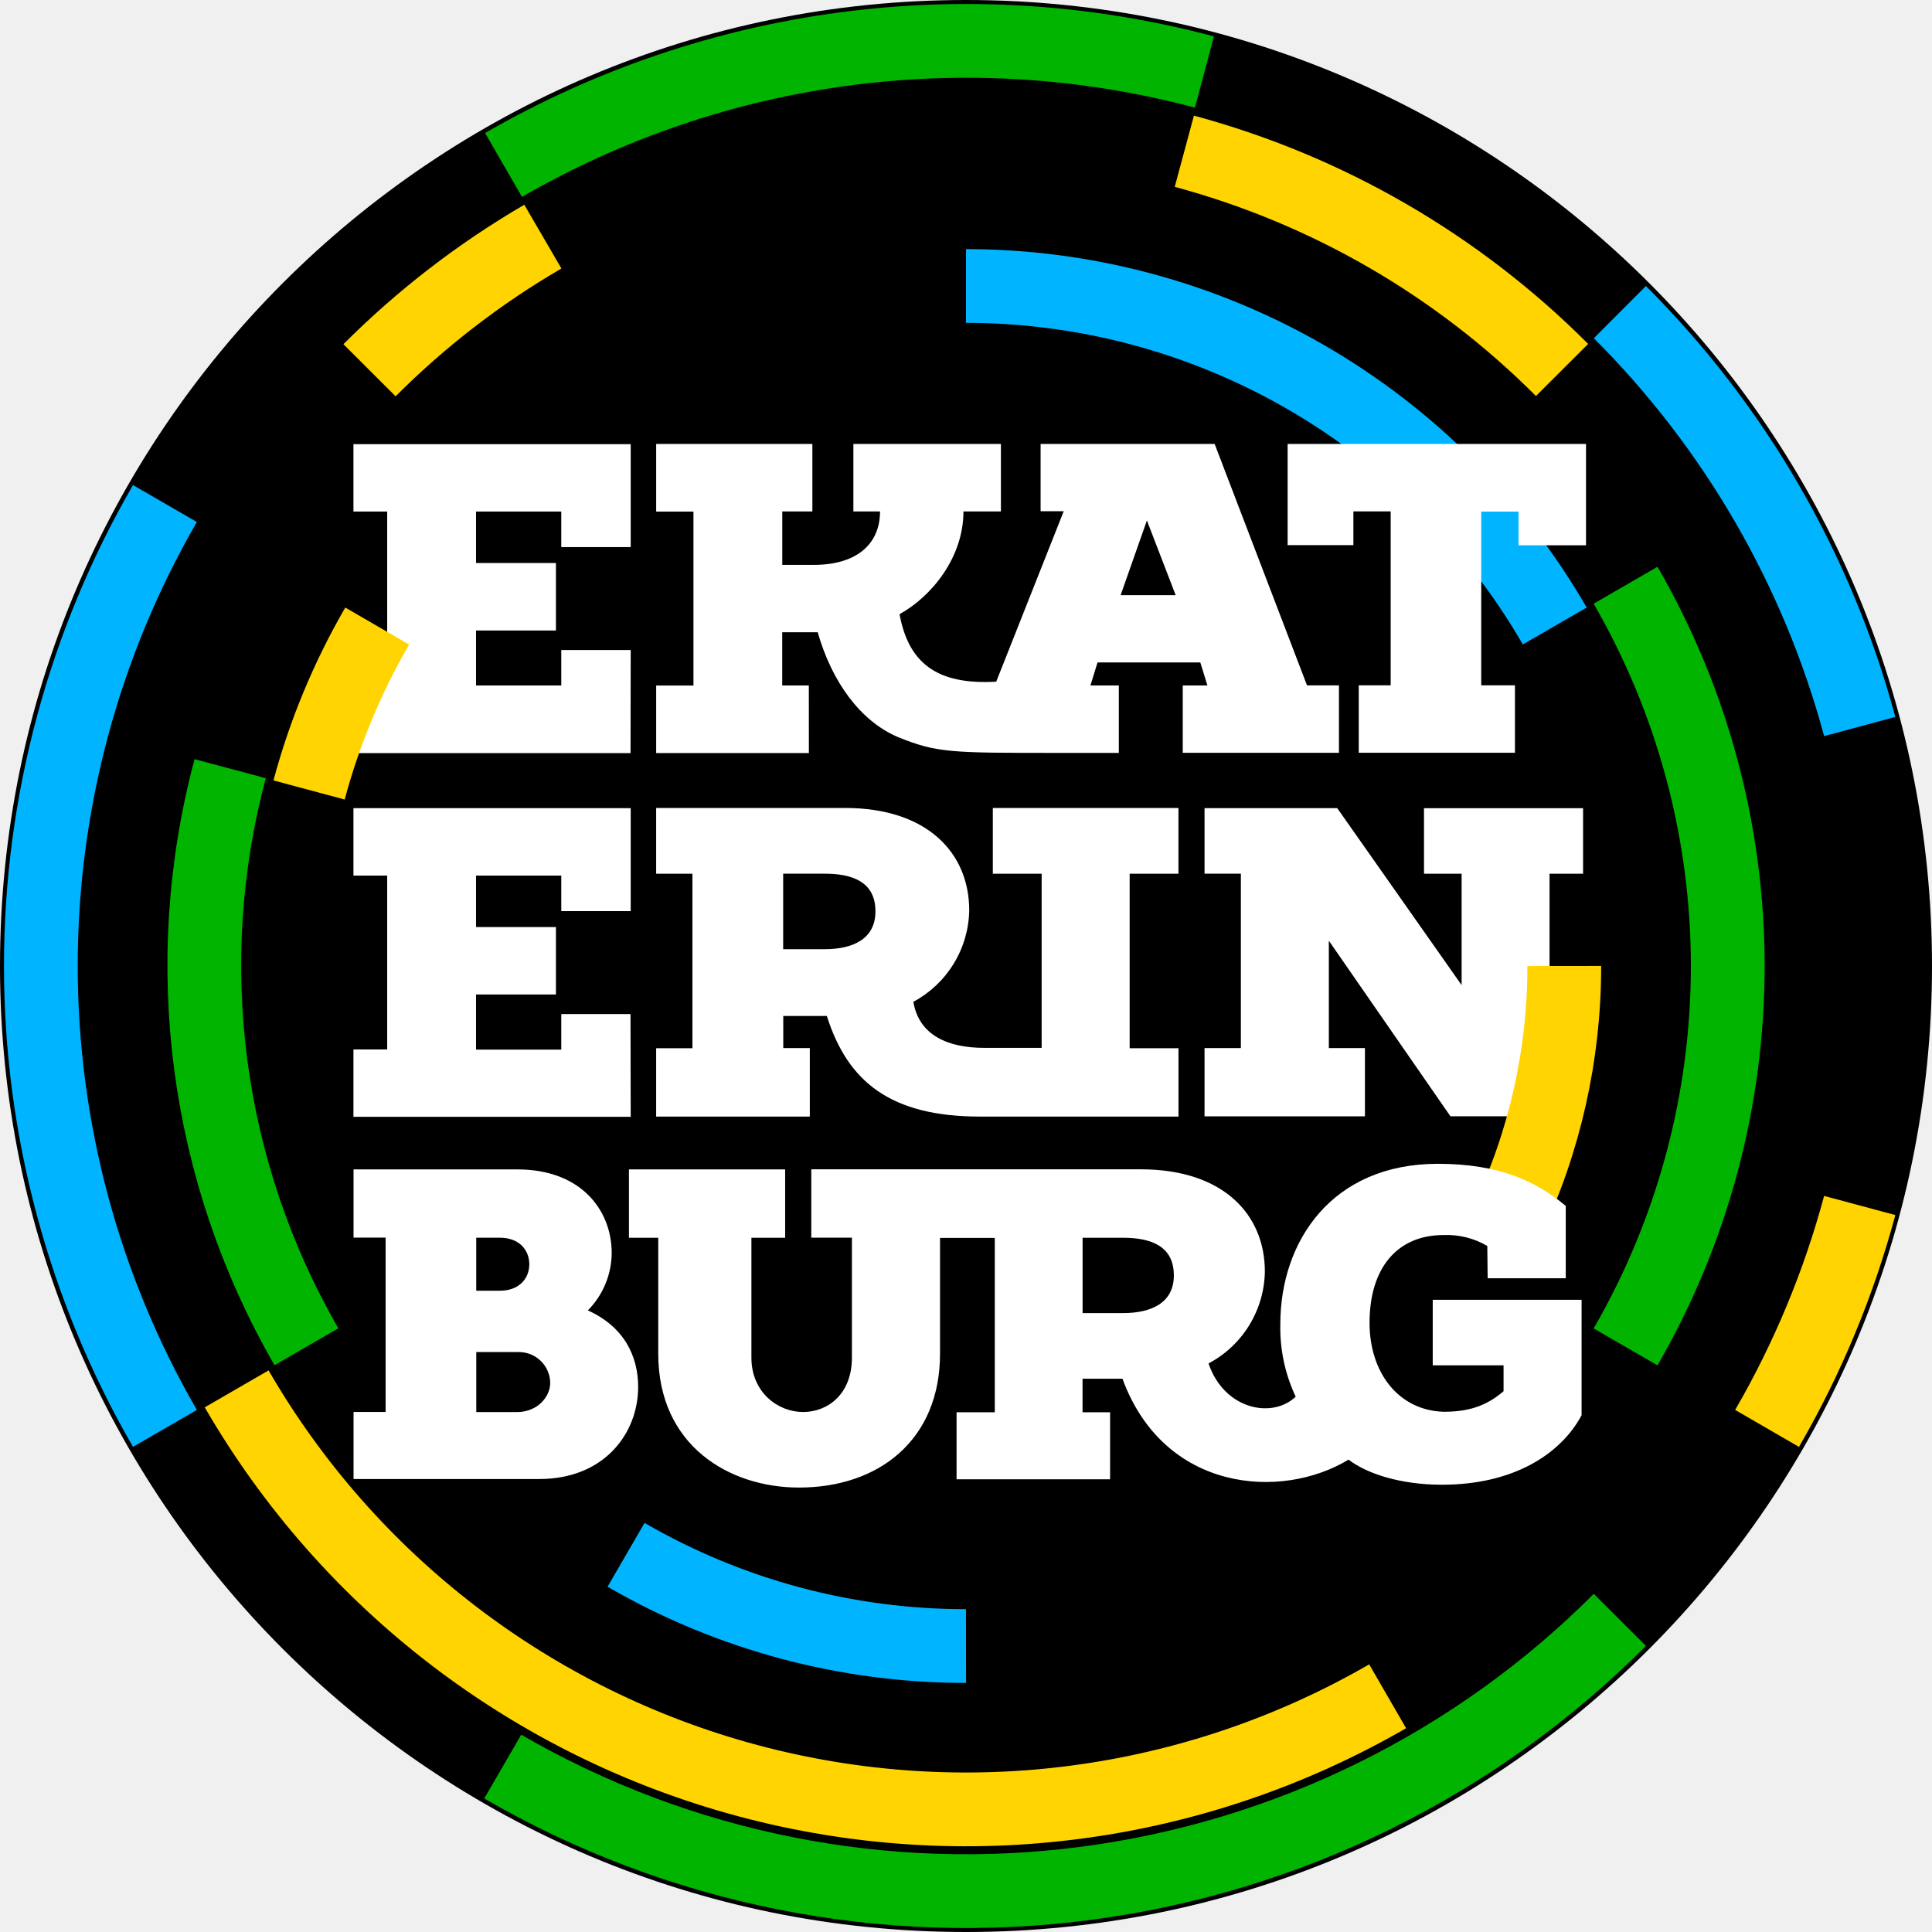
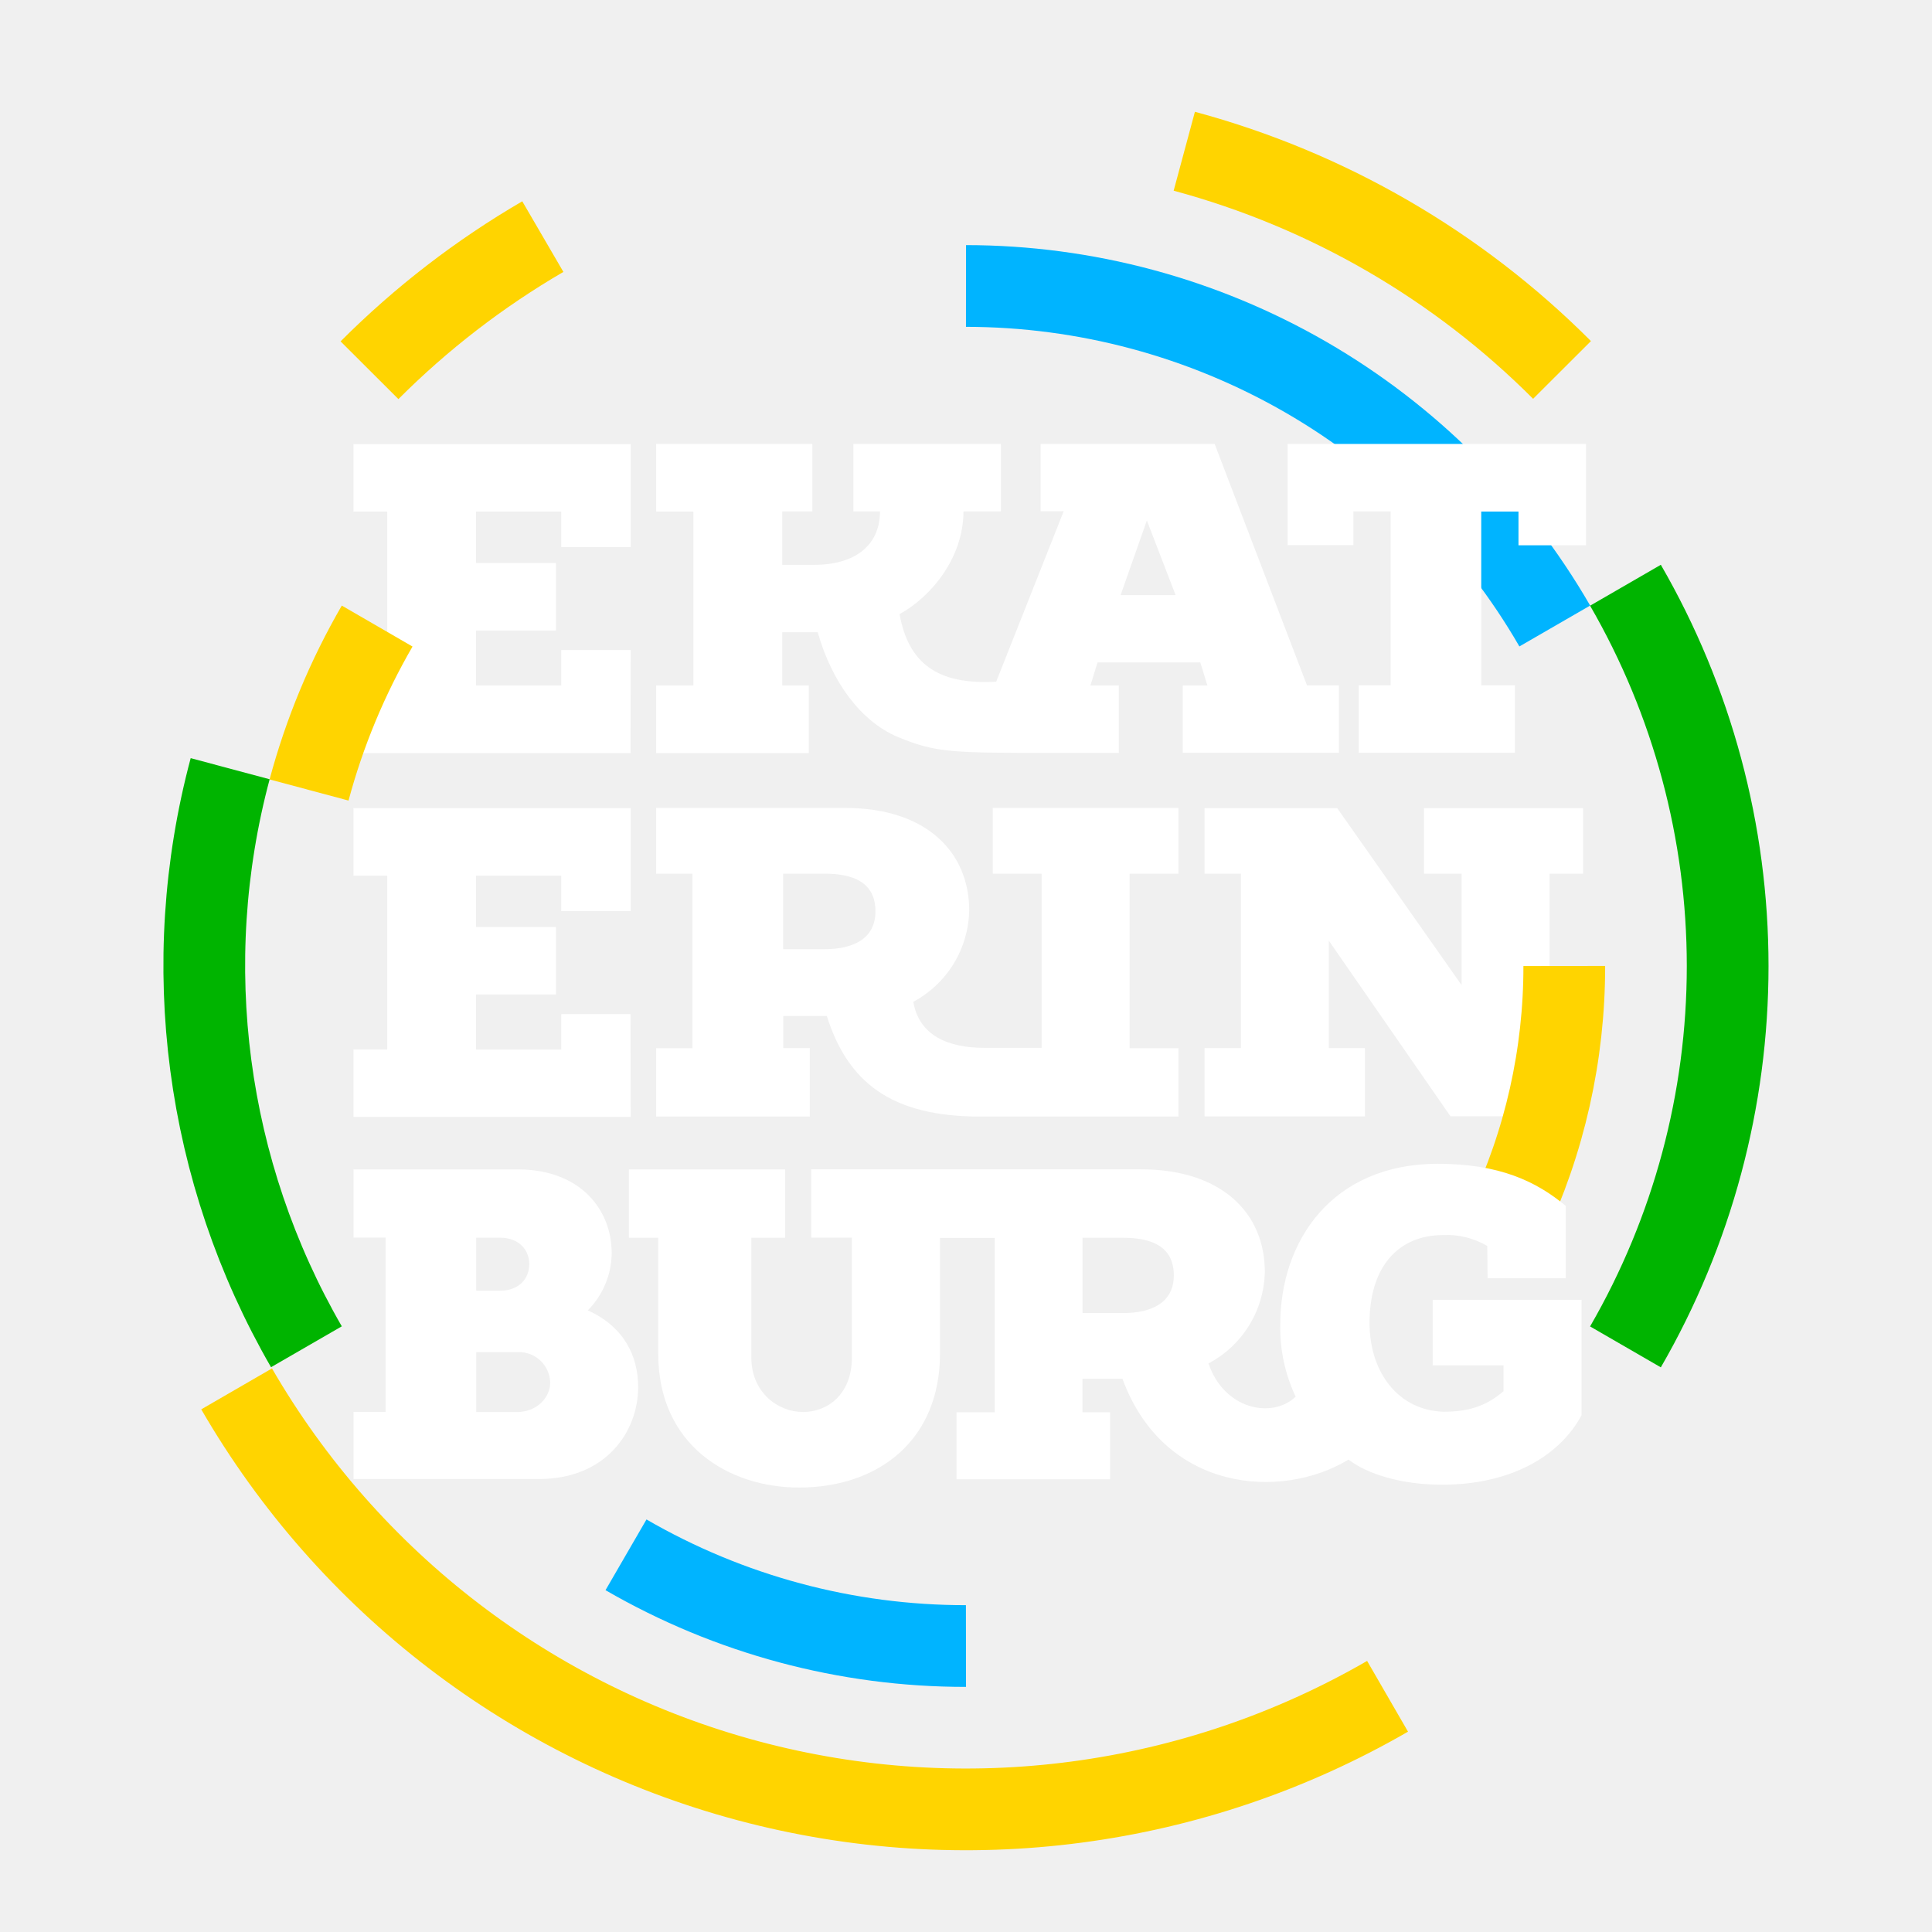
- <svg xmlns="http://www.w3.org/2000/svg" fill="none" height="120" viewBox="0 0 120 120" width="120">
-   <clipPath id="a">
-     <path d="m0 0h120v120h-120z" />
-   </clipPath>
-   <g clip-path="url(#a)">
-     <path d="m60 120c33.137 0 60-26.863 60-60s-26.863-60-60-60-60 26.863-60 60 26.863 60 60 60z" fill="#000" />
-     <path d="m60 17.762c7.412.005 14.693 1.958 21.111 5.665 6.419 3.707 11.749 9.037 15.458 15.455" stroke="#00b4ff" stroke-miterlimit="10" stroke-width="4.581" />
-     <path d="m34.176 85.887c-.005-.255-.059-.507-.162-.741-.102-.234-.249-.446-.433-.623-.184-.177-.401-.316-.638-.41-.238-.093-.491-.139-.746-.134h-2.615v3.728h2.512c1.302 0 2.081-.955 2.081-1.82zm-4.596-5.719h1.473c1.213 0 1.823-.779 1.823-1.644s-.61-1.647-1.823-1.647h-1.473zm10.057 5.98c0 2.857-2.083 5.717-6.148 5.717h-11.53v-4.167h1.992v-10.828h-1.992v-4.236h10.182c3.927 0 5.854 2.512 5.854 5.206-.014 1.332-.546 2.606-1.483 3.551 2.26 1.021 3.125 2.849 3.125 4.757zm40.34-58.573v6.283h4.085v-2.094h2.316v10.803h-1.984v4.187h9.702v-4.187h-2.094v-10.792h2.316v2.094h4.192v-6.294zm-31.333 31.381h2.584c1.731 0 3.148-.625 3.148-2.349 0-1.833-1.425-2.341-3.156-2.341h-2.576zm1.655 10.397h-9.544v-4.246h2.254v-10.838h-2.254v-4.085h11.729c5.129 0 7.716 2.808 7.716 6.357-.02 1.17-.352 2.314-.963 3.313s-1.476 1.817-2.507 2.37c.347 2.083 2.155 2.86 4.394 2.86h3.575v-10.815h-3.033v-4.085h11.53v4.085h-3.031v10.838h3.033v4.246h-12.314c-5.584 0-8.232-2.168-9.528-6.248h-2.706v1.992h1.649v4.246zm19.305-32.387h3.419l-1.787-4.639zm-19.363 9.809h-9.485v-4.197h2.316v-10.803h-2.316v-4.2h9.702v4.19h-1.869v3.319h1.986c2.535 0 4.085-1.215 4.085-3.319h-1.655v-4.19h9.163v4.19h-2.326c0 2.867-1.986 5.29-3.97 6.383.549 2.977 2.257 4.409 6.005 4.192l4.192-10.586h-1.435v-4.179h10.81l5.737 14.995h1.984v4.187h-9.702v-4.18h1.532l-.442-1.432h-6.383l-.442 1.432h1.764v4.187h-3.825c-6.618 0-7.483 0-9.912-.991-2.316-.991-4.085-3.416-4.966-6.503h-2.203v3.306h1.652z" fill="#fff" />
-     <path d="m39.162 62.987h-4.3v2.206h-5.295v-3.424h4.963v-4.187h-4.963v-3.197h5.295v2.206h4.312v-6.396h-17.221v4.19h2.096v10.8h-2.096v4.182h17.221z" fill="#fff" />
-     <path d="m88.448 54.268h2.336v6.919l-7.726-10.992h-8.242v4.07h2.257v10.831h-2.257v4.243h9.963v-4.243h-2.242v-6.666l7.552 10.905h6.156v-15.066h2.083v-4.072h-9.881z" fill="#fff" />
-     <path d="m97.16 60c.006 5.497-1.215 10.926-3.575 15.891" stroke="#ffd400" stroke-miterlimit="10" stroke-width="4.581" />
-     <path d="m39.164 46.777h-17.211v-4.2h2.096v-10.803h-2.096v-4.187h17.221v6.393h-4.312v-2.206h-5.295v3.197h4.963v4.19h-4.963v3.416h5.295v-2.203h4.312z" fill="#fff" />
-     <path d="m19.197 49.067c.957-3.565 2.38-6.988 4.231-10.182" stroke="#ffd400" stroke-miterlimit="10" stroke-width="4.581" />
-     <path d="m88.99 80.732v4.072h4.399v1.606c-1.118.965-2.255 1.277-3.728 1.277-2.773-.084-4.596-2.402-4.596-5.525 0-3.409 1.721-5.451 4.596-5.451.952-.039 1.895.196 2.717.677l.023 2.007h4.851v-4.494c-1.833-1.532-4.131-2.615-7.943-2.615-6.59 0-9.786 4.82-9.786 9.957-.036 1.556.291 3.099.955 4.506-1.442 1.386-4.432.82-5.415-2.063 1.04-.55 1.914-1.369 2.529-2.372s.951-2.152.971-3.329c0-3.559-2.586-6.357-7.716-6.357h-20.456v4.246h2.523v7.45c0 2.252-1.478 3.378-3.036 3.378-1.557 0-3.207-1.215-3.207-3.378v-7.445h2.096v-4.246h-9.702v4.246h1.82v7.2c0 5.717 4.412 8.316 8.745 8.316 4.943 0 8.757-2.946 8.757-8.316v-7.19h3.401v10.828h-2.374v4.164h9.536v-4.164h-1.711v-2.083h2.479c2.579 7.037 9.868 7.562 14.043 5.025 1.123.866 3.204 1.56 5.806 1.56 4.42 0 7.369-1.889 8.668-4.315v-7.172zm-19.231.825h-2.517v-4.677h2.512c1.731 0 3.156.511 3.156 2.339 0 1.718-1.42 2.339-3.151 2.339z" fill="#fff" />
-     <g stroke-miterlimit="10" stroke-width="4.581">
-       <path d="m38.885 96.572c6.415 3.719 13.7 5.674 21.115 5.666" stroke="#00b4ff" />
-       <path d="m19.034 83.65c-6.276-10.867-7.98-23.782-4.736-35.906" stroke="#00b400" />
-       <path d="m86.189 105.36c-12.013 6.943-26.292 8.832-39.698 5.251-13.405-3.58-24.841-12.337-31.792-24.346" stroke="#ffd400" />
-       <path d="m100.613 100.614c-8.941 8.96-20.594 14.711-33.144 16.36-12.55 1.648-25.293-.9-36.244-7.248" stroke="#00b400" />
-       <path d="m115.511 74.875c-1.303 4.848-3.238 9.503-5.755 13.846" stroke="#ffd400" />
-       <path d="m100.613 19.387c7.137 7.125 12.274 16.002 14.898 25.739" stroke="#00b4ff" />
-       <path d="m22.951 22.997c3.215-3.22 6.834-6.01 10.767-8.3" stroke="#ffd400" />
-       <path d="m31.275 10.246c13.175-7.61 28.831-9.686 43.535-5.773" stroke="#00b400" />
-       <path d="m10.244 88.721c-5.049-8.731-7.707-18.638-7.707-28.723 0-10.085 2.658-19.993 7.707-28.723" stroke="#00b4ff" />
-       <path d="m100.967 36.35c4.158 7.19 6.347 15.348 6.347 23.654s-2.189 16.464-6.347 23.654" stroke="#00b400" />
-       <path d="m73.561 9.394c8.877 2.392 16.968 7.077 23.461 13.586" stroke="#ffd400" />
-     </g>
-   </g>
+ <svg xmlns="http://www.w3.org/2000/svg" width="60" height="60" viewBox="0 0 60 60" fill="none">
+   <path d="M30 8.881C33.706 8.884 37.346 9.861 40.556 11.714C43.765 13.568 46.431 16.232 48.285 19.441" stroke="#00B4FF" stroke-width="2.538" stroke-miterlimit="10" />
+   <path d="M17.087 42.943C17.085 42.816 17.057 42.69 17.006 42.573C16.955 42.456 16.882 42.35 16.79 42.261C16.698 42.173 16.59 42.103 16.471 42.057C16.352 42.01 16.225 41.987 16.098 41.99H14.79V43.853H16.047C16.698 43.853 17.087 43.376 17.087 42.943ZM14.789 40.084H15.526C16.132 40.084 16.437 39.694 16.437 39.262C16.437 38.829 16.132 38.438 15.526 38.438H14.789V40.084ZM19.818 43.074C19.818 44.502 18.776 45.932 16.744 45.932H10.979V43.848H11.974V38.434H10.979V36.316H16.07C18.033 36.316 18.997 37.573 18.997 38.919C18.99 39.585 18.724 40.222 18.255 40.695C19.385 41.206 19.818 42.12 19.818 43.074ZM39.988 13.787V16.929H42.03V15.882H43.188V21.283H42.196V23.377H47.047V21.283H46.001V15.887H47.158V16.934H49.255V13.787H39.988ZM24.322 29.478H25.613C26.479 29.478 27.188 29.165 27.188 28.303C27.188 27.387 26.475 27.133 25.61 27.133H24.322V29.478ZM25.149 34.676H20.377V32.553H21.504V27.134H20.377V25.091H26.241C28.806 25.091 30.099 26.496 30.099 28.27C30.089 28.855 29.923 29.427 29.618 29.927C29.313 30.426 28.88 30.835 28.364 31.112C28.538 32.154 29.442 32.542 30.561 32.542H32.349V27.134H30.832V25.091H36.597V27.134H35.082V32.553H36.599V34.676H30.442C27.65 34.676 26.326 33.592 25.677 31.552H24.324V32.548H25.149V34.671V34.676ZM34.801 18.482H36.51L35.617 16.163L34.801 18.482ZM25.119 23.387H20.377V21.288H21.535V15.887H20.377V13.787H25.228V15.882H24.293V17.542H25.287C26.554 17.542 27.329 16.934 27.329 15.882H26.502V13.787H31.084V15.882H29.921C29.921 17.316 28.927 18.527 27.936 19.073C28.21 20.562 29.064 21.278 30.938 21.17L33.034 15.877H32.317V13.787H37.722L40.59 21.285H41.582V23.378H36.731V21.288H37.497L37.276 20.572H34.085L33.864 21.288H34.746V23.382H32.834C29.525 23.382 29.092 23.382 27.878 22.887C26.72 22.391 25.835 21.179 25.395 19.635H24.293V21.288H25.119V23.387Z" fill="white" />
+   <path d="M19.581 31.494H17.431V32.597H14.783V30.885H17.265V28.791H14.783V27.193H17.431V28.296H19.587V25.098H10.977V27.193H12.025V32.593H10.977V34.684H19.587L19.581 31.494Z" fill="white" />
+   <path d="M44.224 27.134H45.392V30.594L41.529 25.098H37.408V27.133H38.537V32.548H37.408V34.67H42.389V32.548H41.269V29.215L45.045 34.667H48.123V27.134H49.164V25.098H44.224V27.134Z" fill="white" />
+   <path d="M48.58 30C48.583 32.748 47.973 35.463 46.793 37.946" stroke="#FFD400" stroke-width="2.538" stroke-miterlimit="10" />
+   <path d="M19.582 23.389H10.977V21.289H12.025V15.887H10.977V13.794H19.587V16.99H17.431V15.887H14.783V17.486H17.265V19.581H14.783V21.289H17.431V20.187H19.587L19.582 23.389Z" fill="white" />
+   <path d="M9.598 24.534C10.076 22.751 10.788 21.04 11.713 19.443" stroke="#FFD400" stroke-width="2.538" stroke-miterlimit="10" />
+   <path d="M44.494 40.366V42.402H46.693V43.205C46.134 43.688 45.566 43.843 44.83 43.843C43.443 43.801 42.532 42.642 42.532 41.081C42.532 39.377 43.392 38.355 44.83 38.355C45.305 38.336 45.777 38.453 46.188 38.694L46.199 39.697H48.625V37.45C47.708 36.684 46.559 36.143 44.653 36.143C41.358 36.143 39.76 38.553 39.76 41.122C39.742 41.9 39.906 42.671 40.238 43.375C39.516 44.068 38.022 43.785 37.53 42.343C38.05 42.068 38.487 41.659 38.795 41.157C39.102 40.656 39.27 40.081 39.28 39.493C39.28 37.713 37.987 36.314 35.422 36.314H25.194V38.437H26.456V42.162C26.456 43.288 25.716 43.851 24.938 43.851C24.159 43.851 23.334 43.243 23.334 42.162V38.44H24.382V36.317H19.531V38.44H20.442V42.04C20.442 44.898 22.647 46.197 24.814 46.197C27.285 46.197 29.192 44.724 29.192 42.04V38.445H30.893V43.859H29.706V45.941H34.474V43.859H33.618V42.817H34.858C36.147 46.335 39.792 46.598 41.879 45.329C42.441 45.762 43.481 46.109 44.782 46.109C46.992 46.109 48.467 45.165 49.116 43.952V40.366H44.494ZM34.879 40.778H33.62V38.44H34.876C35.742 38.44 36.454 38.695 36.454 39.609C36.454 40.468 35.744 40.778 34.879 40.778Z" fill="white" />
+   <path d="M19.441 48.286C22.649 50.145 26.291 51.123 29.999 51.119" stroke="#00B4FF" stroke-width="2.538" stroke-miterlimit="10" />
+   <path d="M9.516 41.825C6.378 36.392 5.526 29.934 7.148 23.873" stroke="#00B400" stroke-width="2.538" stroke-miterlimit="10" />
+   <path d="M43.092 52.68C37.086 56.152 29.946 57.096 23.244 55.306C16.541 53.516 10.823 49.137 7.348 43.133" stroke="#FFD400" stroke-width="2.538" stroke-miterlimit="10" />
+   <path d="M11.475 11.498C13.082 9.888 14.892 8.493 16.858 7.348" stroke="#FFD400" stroke-width="2.538" stroke-miterlimit="10" />
+   <path d="M50.48 18.175C52.559 21.77 53.654 25.849 53.654 30.002C53.654 34.155 52.559 38.234 50.48 41.829" stroke="#00B400" stroke-width="2.538" stroke-miterlimit="10" />
+   <path d="M36.779 4.697C41.218 5.893 45.263 8.235 48.51 11.489" stroke="#FFD400" stroke-width="2.538" stroke-miterlimit="10" />
</svg>
